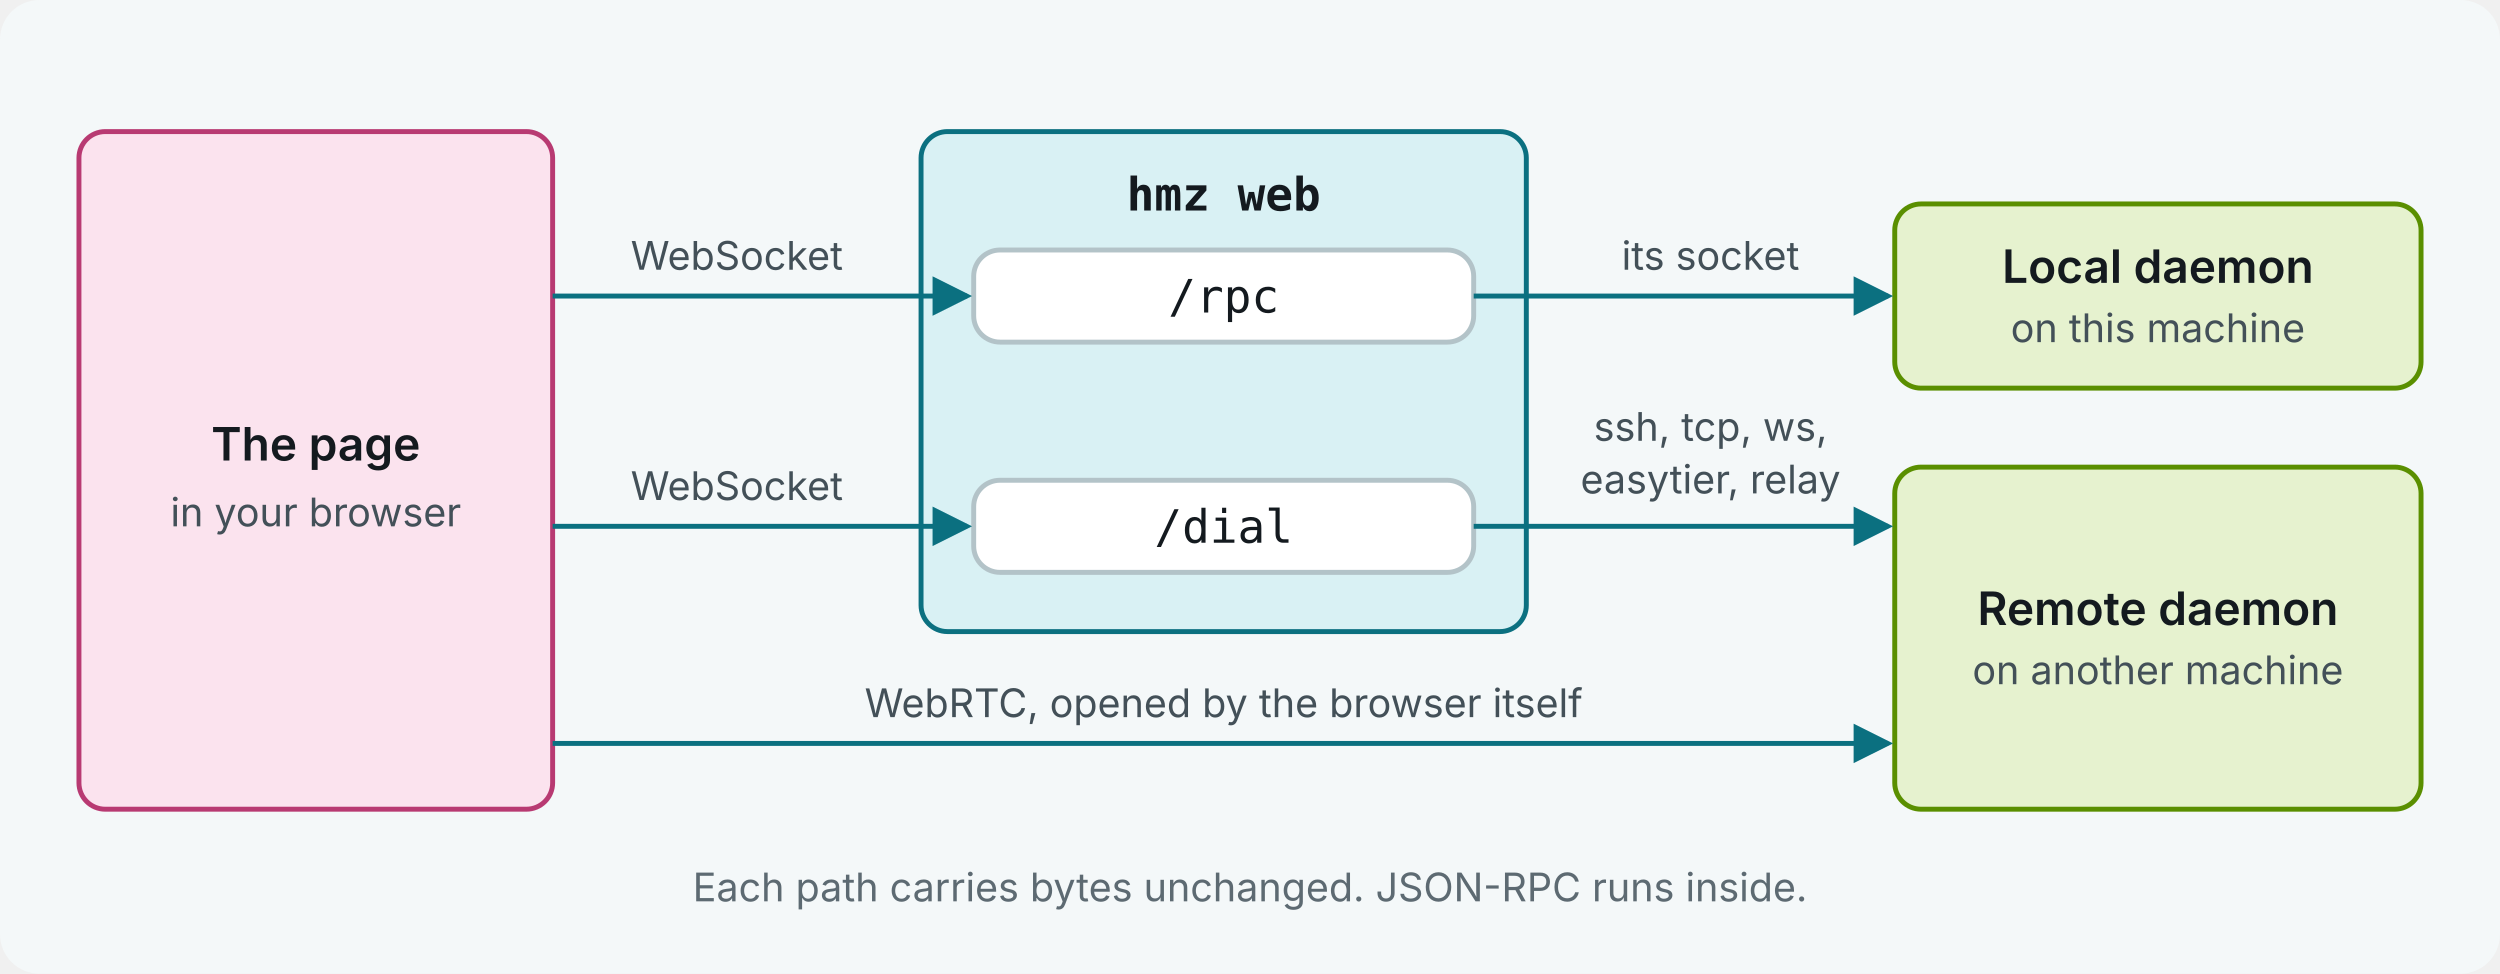
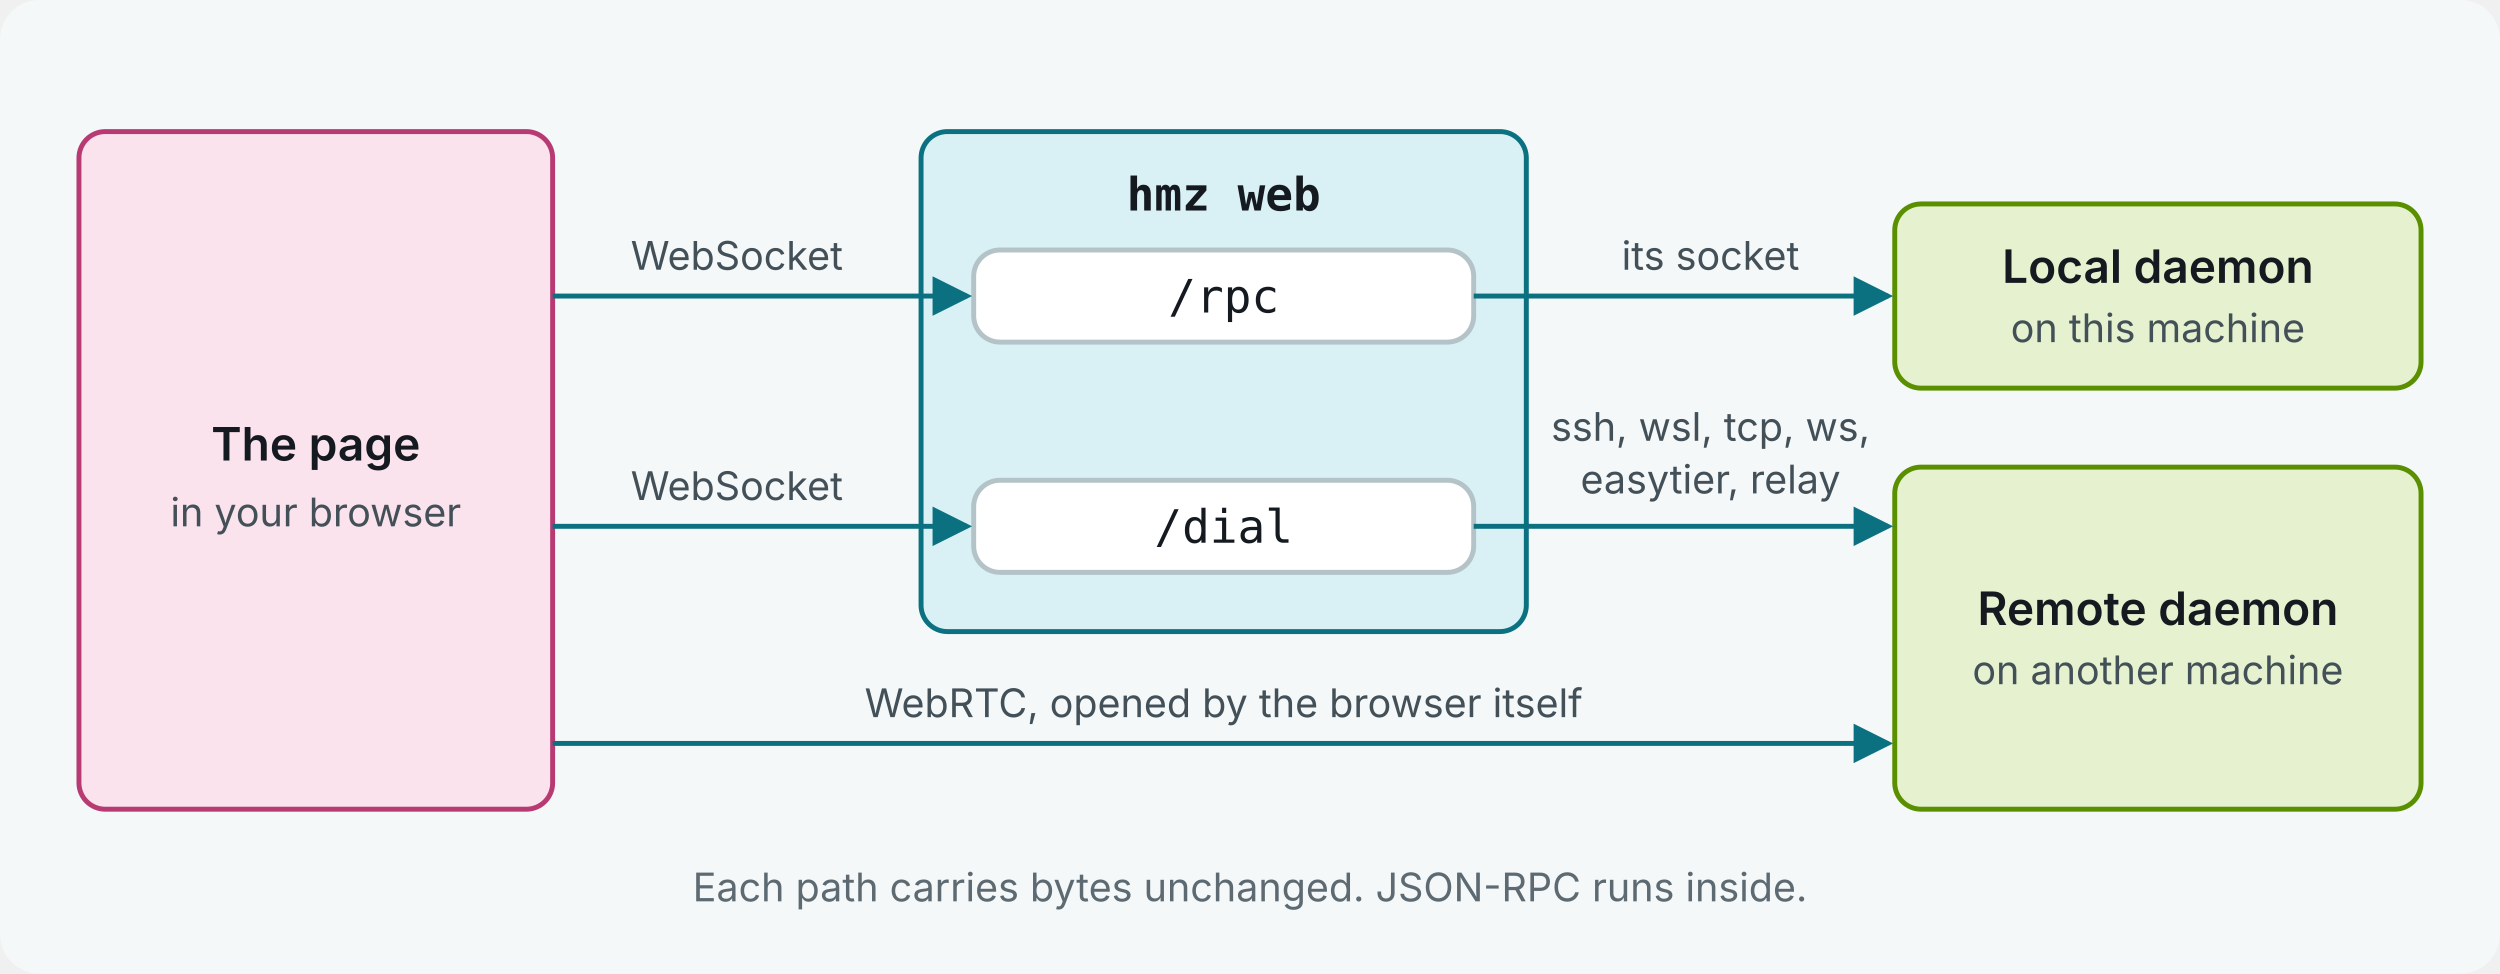
<svg xmlns="http://www.w3.org/2000/svg" viewBox="0 0 760 296" role="img">
  <rect width="760" height="296" rx="12" fill="#f4f8f9" />
  <defs>
    <marker id="a" viewBox="0 0 8 8" refX="7" refY="4" markerWidth="8" markerHeight="8" orient="auto">
      <path d="M0 0L8 4L0 8z" fill="#0b7080" />
    </marker>
  </defs>
  <g font-family="ui-sans-serif, system-ui, -apple-system, 'Segoe UI', sans-serif" font-size="14" fill="#141a1f" text-anchor="middle">
    <rect x="24" y="40" width="144" height="206" rx="8" fill="#fbe3ee" stroke="#b83a72" stroke-width="1.5" />
    <text x="96" y="140" font-weight="600">The page</text>
    <text x="96" y="160" font-size="12" fill="#435058">in your browser</text>
    <rect x="280" y="40" width="184" height="152" rx="8" fill="#d9f1f4" stroke="#0b7080" stroke-width="1.5" />
    <text x="372" y="64" font-weight="600" font-family="ui-monospace, SFMono-Regular, Menlo, Consolas, monospace">hmz web</text>
    <rect x="296" y="76" width="152" height="28" rx="8" fill="#ffffff" stroke="#b3c3c8" stroke-width="1.5" />
    <text x="372" y="95" font-family="ui-monospace, SFMono-Regular, Menlo, Consolas, monospace">/rpc</text>
    <rect x="296" y="146" width="152" height="28" rx="8" fill="#ffffff" stroke="#b3c3c8" stroke-width="1.5" />
    <text x="372" y="165" font-family="ui-monospace, SFMono-Regular, Menlo, Consolas, monospace">/dial</text>
    <rect x="576" y="62" width="160" height="56" rx="8" fill="#e6f2cf" stroke="#5a8f00" stroke-width="1.5" />
    <text x="656" y="86" font-weight="600">Local daemon</text>
    <text x="656" y="104" font-size="12" fill="#435058">on this machine</text>
    <rect x="576" y="142" width="160" height="104" rx="8" fill="#e6f2cf" stroke="#5a8f00" stroke-width="1.5" />
    <text x="656" y="190" font-weight="600">Remote daemon</text>
    <text x="656" y="208" font-size="12" fill="#435058">on another machine</text>
    <g stroke="#0b7080" stroke-width="1.5" fill="none">
      <path d="M168 90H294" marker-end="url(#a)" />
      <path d="M448 90H574" marker-end="url(#a)" />
      <path d="M168 160H294" marker-end="url(#a)" />
      <path d="M448 160H574" marker-end="url(#a)" />
      <path d="M168 226H574" marker-end="url(#a)" />
    </g>
    <text x="224" y="82" font-size="12" fill="#435058">WebSocket</text>
    <text x="224" y="152" font-size="12" fill="#435058">WebSocket</text>
    <text x="520" y="82" font-size="12" fill="#435058">its socket</text>
-     <text x="520" y="134" font-size="12" fill="#435058">ssh, tcp, ws,</text>
+     <text x="520" y="134" font-size="12" fill="#435058">ssh, wsl, tcp, ws,</text>
    <text x="520" y="150" font-size="12" fill="#435058">easytier, relay</text>
    <text x="372" y="218" font-size="12" fill="#435058">WebRTC, opened by the browser itself</text>
    <text x="380" y="274" font-size="12" fill="#5d6a72">Each path carries bytes unchanged. JSON-RPC runs inside.</text>
  </g>
</svg>
